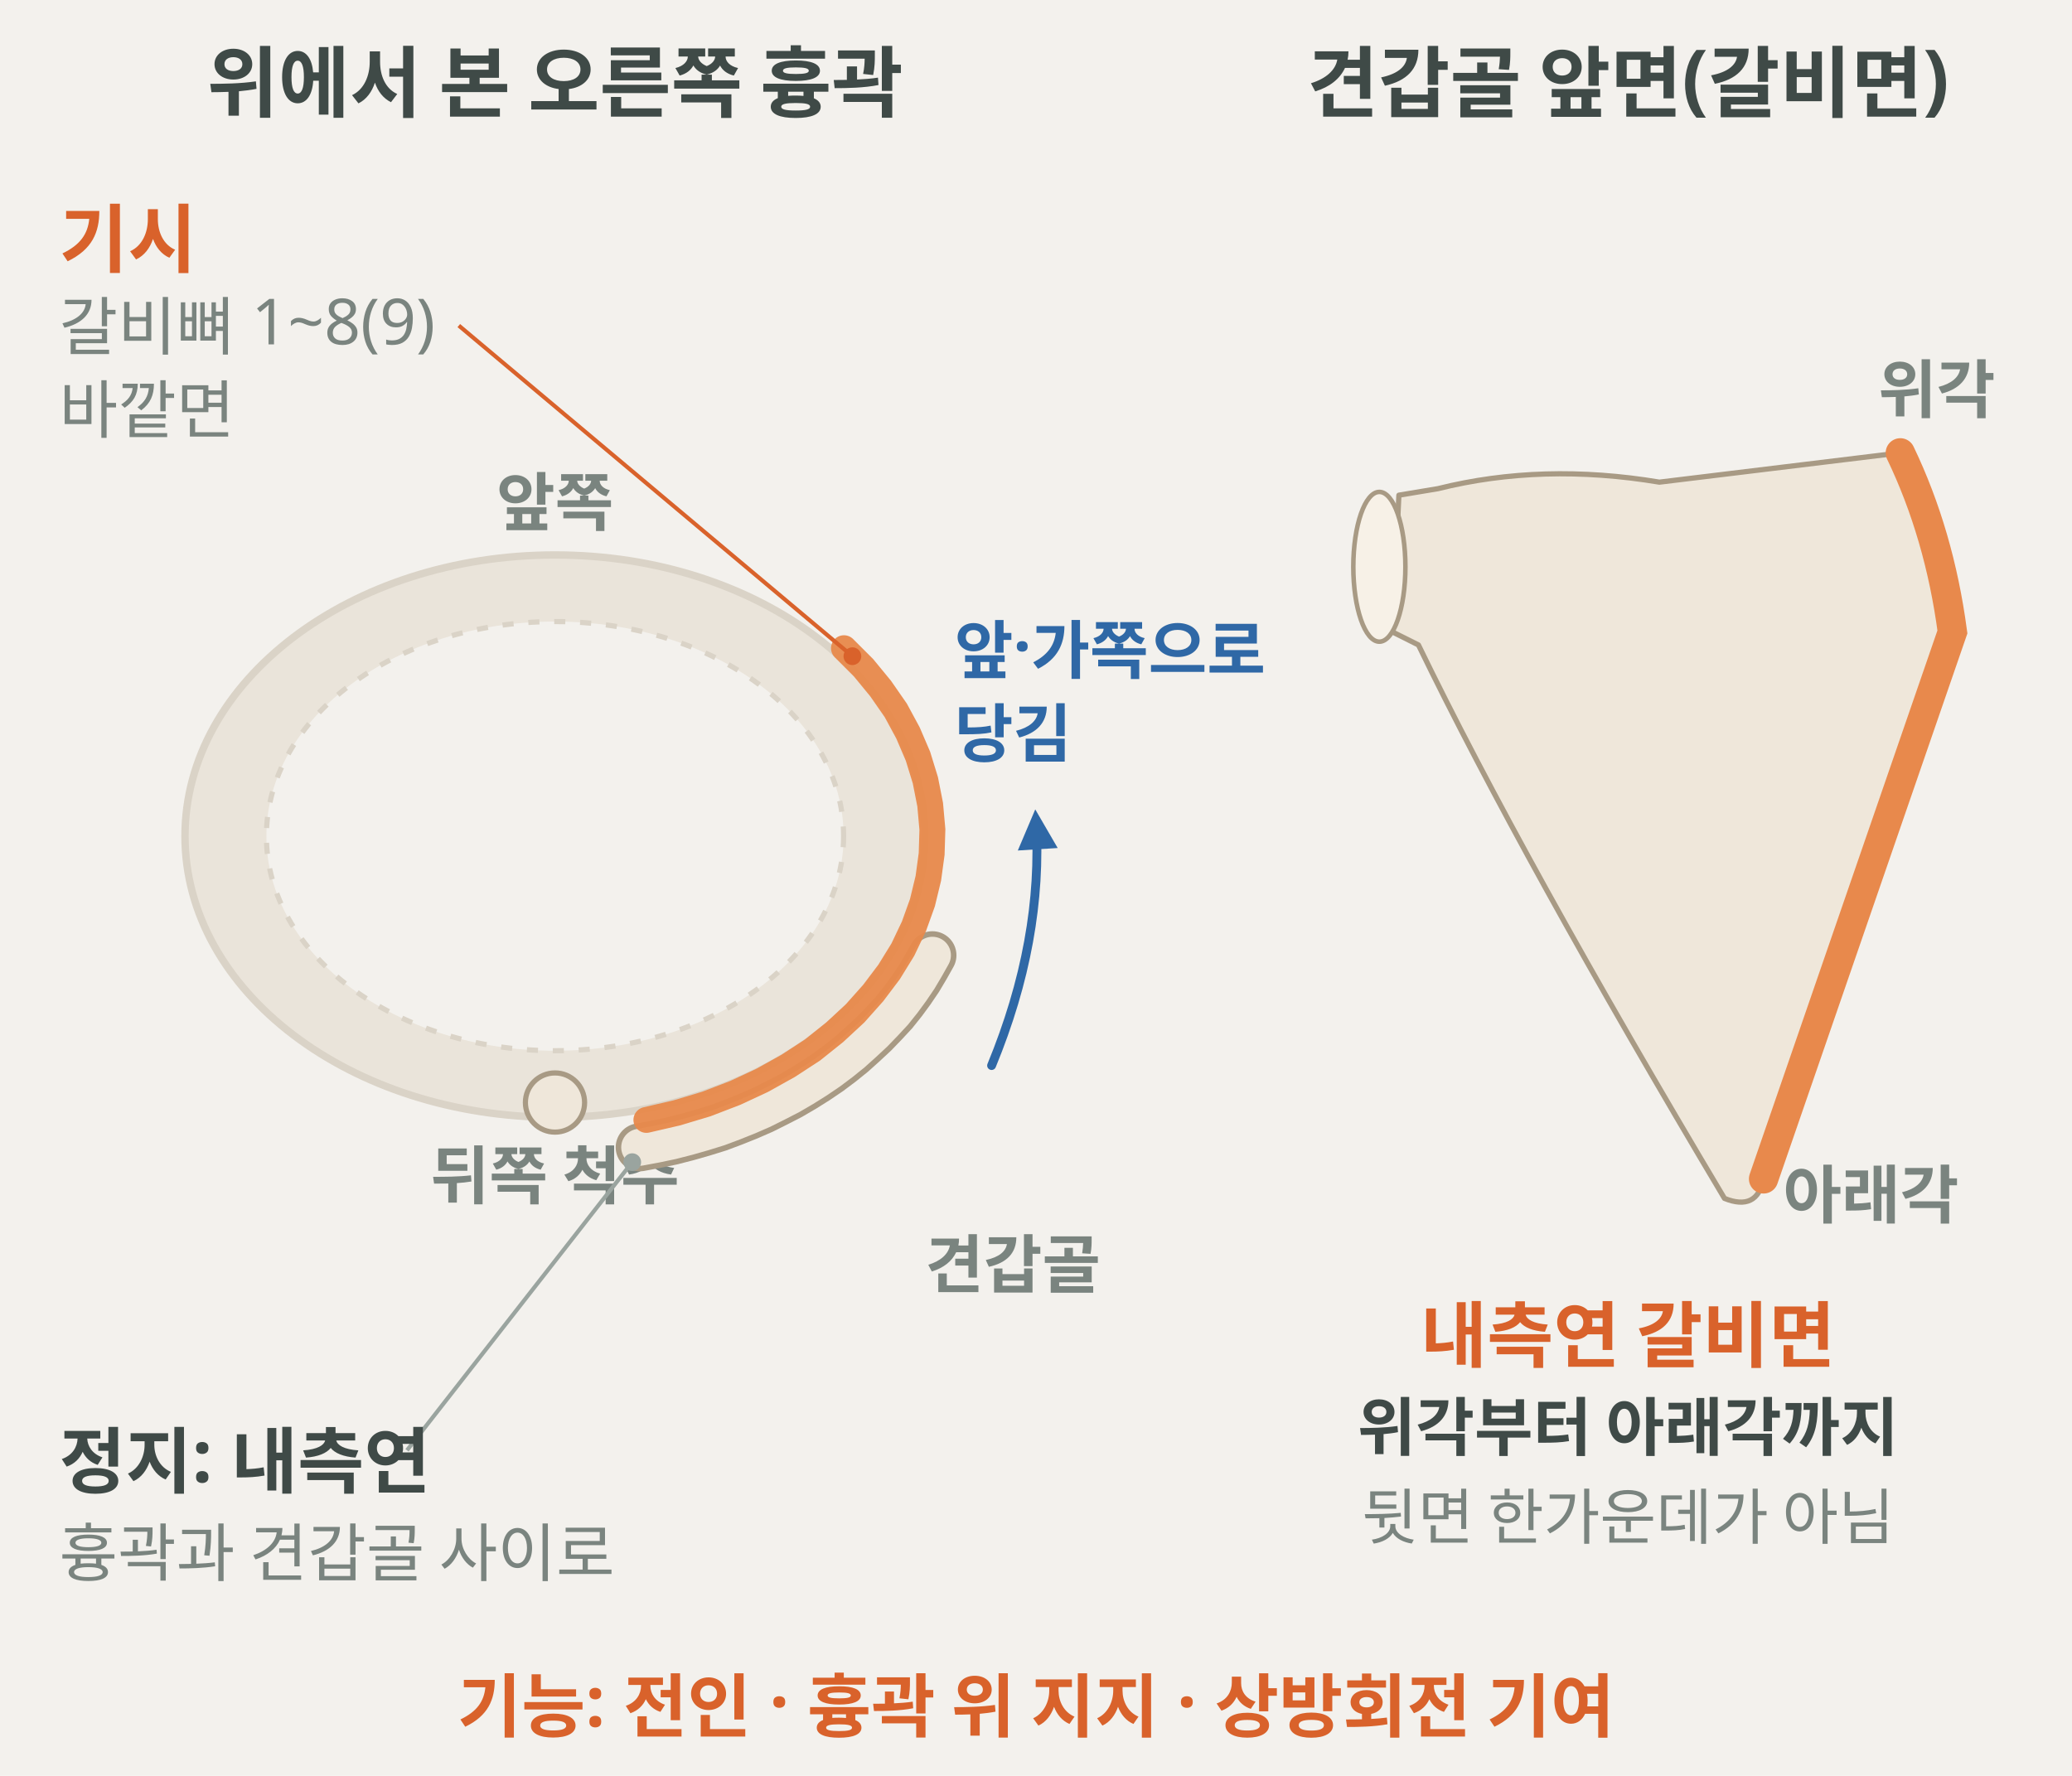
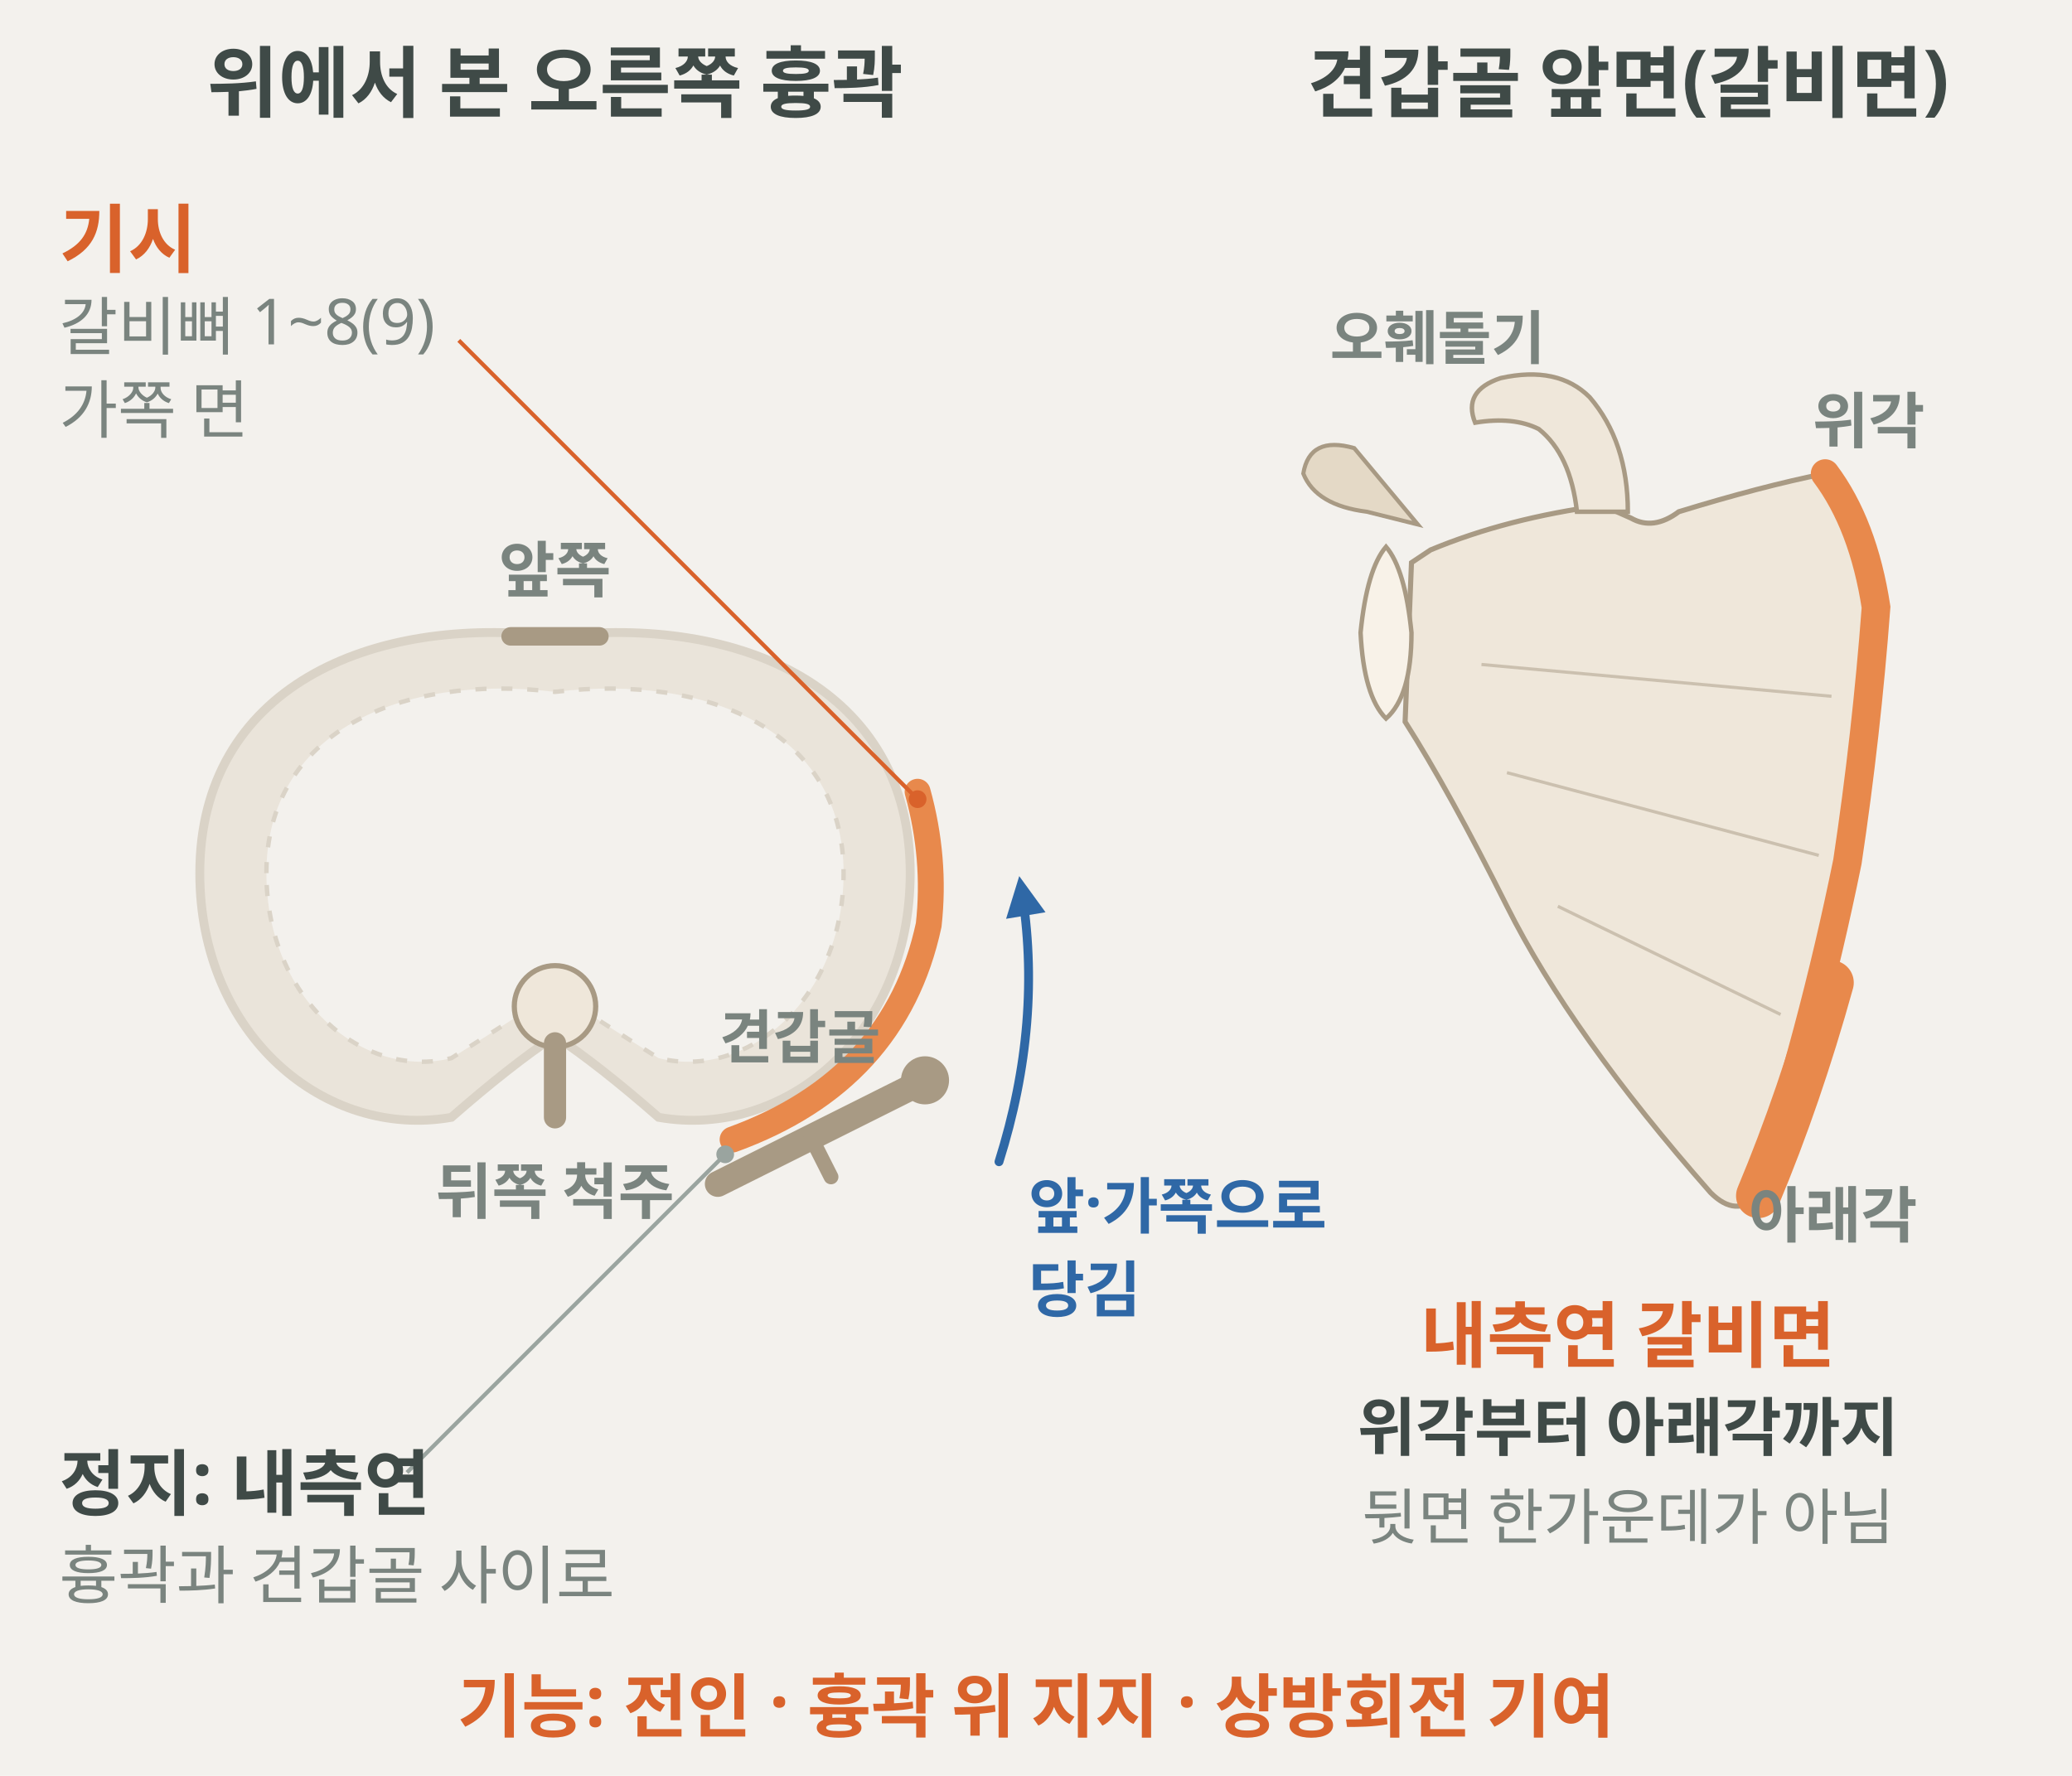
- <svg xmlns="http://www.w3.org/2000/svg" viewBox="0 0 560 480" width="1120" height="960" role="img" aria-label="전거근: 갈비뼈 바깥면에서 견갑골 내측연 갈비면으로" font-family="Pretendard Variable, Pretendard, Apple SD Gothic Neo, Malgun Gothic, Noto Sans KR, sans-serif">
+ <svg xmlns="http://www.w3.org/2000/svg" viewBox="0 0 560 480" width="1120" height="960" role="img" aria-label="전거근: 갈비뼈 가쪽 면에서 견갑골 내측연 갈비면으로" font-family="Pretendard Variable, Pretendard, Apple SD Gothic Neo, Malgun Gothic, Noto Sans KR, sans-serif">
  <defs>
    <marker id="ab" viewBox="0 0 10 10" refX="7" refY="5" markerWidth="4.5" markerHeight="4.5" orient="auto-start-reverse">
      <path d="M0 0 L10 5 L0 10 z" fill="#2F68A6" />
    </marker>
    <marker id="ao" viewBox="0 0 10 10" refX="7" refY="5" markerWidth="4.5" markerHeight="4.5" orient="auto-start-reverse">
      <path d="M0 0 L10 5 L0 10 z" fill="#D9622B" />
    </marker>
    <marker id="at" viewBox="0 0 10 10" refX="7" refY="5" markerWidth="4.5" markerHeight="4.5" orient="auto-start-reverse">
      <path d="M0 0 L10 5 L0 10 z" fill="#3E8B7B" />
    </marker>
  </defs>
  <rect width="560" height="480" fill="#F3F1ED" />
  <text x="150" y="30" font-size="21.0" font-weight="700" fill="#3F4A47" text-anchor="middle">위에서 본 오른쪽 흉곽</text>
-   <ellipse cx="150" cy="226" rx="100" ry="76" fill="#EAE4DA" stroke="#DAD3C7" stroke-width="2" />
-   <ellipse cx="150" cy="226" rx="78" ry="58" fill="#F3F1ED" stroke="#DAD3C7" stroke-width="1.4" stroke-dasharray="3 4" />
-   <circle cx="150" cy="298" r="8" fill="#EFE7DA" stroke="#A89A84" stroke-width="1.4" />
-   <text x="150" y="142" font-size="17.2" font-weight="600" fill="#7A847F" text-anchor="middle">앞쪽</text>
-   <text x="150" y="324" font-size="17.2" font-weight="600" fill="#7A847F" text-anchor="middle">뒤쪽 척주</text>
-   <path d="M252.0 258.2 L250.2 261.4 L248.3 264.6 L246.2 267.7 L244.0 270.7 L241.6 273.7 L239.0 276.5 L236.3 279.3 L233.4 282.0 L230.4 284.7 L227.3 287.2 L224.1 289.6 L220.7 291.9 L217.2 294.1 L213.6 296.2 L209.9 298.1 L206.1 300.0 L202.2 301.7 L198.2 303.3 L194.2 304.8 L190.0 306.1 L185.8 307.3 L181.5 308.4 L177.2 309.3 L172.9 310.1" fill="none" stroke="#A89A84" stroke-width="13" stroke-linecap="round" />
-   <path d="M252.0 258.2 L250.2 261.4 L248.3 264.6 L246.2 267.7 L244.0 270.7 L241.6 273.7 L239.0 276.5 L236.3 279.3 L233.4 282.0 L230.4 284.7 L227.3 287.2 L224.1 289.6 L220.7 291.9 L217.2 294.1 L213.6 296.2 L209.9 298.1 L206.1 300.0 L202.2 301.7 L198.2 303.3 L194.2 304.8 L190.0 306.1 L185.8 307.3 L181.5 308.4 L177.2 309.3 L172.9 310.1" fill="none" stroke="#EFE7DA" stroke-width="10" stroke-linecap="round" />
-   <path d="M228.1 175.2 L233.4 180.5 L238.0 186.1 L242.1 192.0 L245.4 198.1 L248.1 204.4 L250.1 210.9 L251.4 217.5 L252.0 224.2 L251.8 230.8 L250.9 237.4 L249.3 244.0 L247.0 250.4 L244.0 256.7 L240.3 262.7 L236.0 268.4 L231.1 273.9 L225.6 279.0 L219.6 283.8 L213.0 288.1 L206.0 292.0 L198.7 295.4 L190.9 298.4 L182.9 300.8 L174.7 302.7" fill="none" stroke="#E8894C" stroke-width="7" stroke-linecap="round" opacity=".95" />
-   <path d="M268 288 Q282 254 280 222" fill="none" stroke="#2F68A6" stroke-width="2.4" stroke-linecap="round" marker-end="url(#ab)" />
-   <text x="258" y="182.0" font-size="17.2" font-weight="700" fill="#2F68A6" text-anchor="start">앞·가쪽으로</text>
-   <text x="258" y="204.5" font-size="17.2" font-weight="700" fill="#2F68A6" text-anchor="start">당김</text>
-   <line x1="124" y1="88" x2="230.377" y2="177.363" stroke="#D9622B" stroke-width="1.1" />
-   <circle cx="230.377" cy="177.363" r="2.4" fill="#D9622B" />
+   <path d="M54 236 C54 186 100 166 150 172 C200 166 246 186 246 236 C246 280 212 308 178 302 Q162 288 150 280 Q138 288 122 302 C88 308 54 280 54 236 Z" fill="#EAE4DA" stroke="#DAD3C7" stroke-width="2.4" />
+   <path d="M72 236 C72 198 108 182 150 187 C192 182 228 198 228 236 C228 270 202 292 178 286 Q162 276 150 268 Q138 276 122 286 C98 292 72 270 72 236 Z" fill="#F3F1ED" stroke="#DAD3C7" stroke-width="1.2" stroke-dasharray="3 4" />
+   <circle cx="150" cy="272" r="11" fill="#EFE7DA" stroke="#A89A84" stroke-width="1.4" />
+   <path d="M150 282 L150 302" stroke="#A89A84" stroke-width="6" stroke-linecap="round" />
+   <path d="M138 172 L162 172" stroke="#A89A84" stroke-width="5" stroke-linecap="round" />
+   <text x="150" y="160" font-size="16.5" font-weight="600" fill="#7A847F" text-anchor="middle">앞쪽</text>
+   <text x="150" y="328" font-size="16.5" font-weight="600" fill="#7A847F" text-anchor="middle">뒤쪽 척주</text>
+   <path d="M198 308 Q242 292 251 250 Q253 232 248 214" fill="none" stroke="#E8894C" stroke-width="7" stroke-linecap="round" />
+   <path d="M194.0 320.0 L250.0 292.0" stroke="#A89A84" stroke-width="7" stroke-linecap="round" />
+   <path d="M219.2 307.4 L224.6 318.1" stroke="#A89A84" stroke-width="4" stroke-linecap="round" />
+   <circle cx="250.0" cy="292.0" r="6.5" fill="#A89A84" />
+   <path d="M270 314 Q282 276 276 240" fill="none" stroke="#2F68A6" stroke-width="2.4" stroke-linecap="round" marker-end="url(#ab)" />
+   <text x="278" y="332.0" font-size="16.5" font-weight="700" fill="#2F68A6" text-anchor="start">앞·가쪽으로</text>
+   <text x="278" y="354.5" font-size="16.5" font-weight="700" fill="#2F68A6" text-anchor="start">당김</text>
+   <line x1="124" y1="92" x2="248" y2="216" stroke="#D9622B" stroke-width="1.1" />
+   <circle cx="248" cy="216" r="2.4" fill="#D9622B" />
  <text x="16" y="72.0" font-size="20.2" font-weight="700" fill="#D9622B" text-anchor="start">기시</text>
  <text x="16" y="94.5" font-size="17.2" font-weight="500" fill="#7A847F" text-anchor="start">갈비뼈 1~8(9)</text>
-   <text x="16" y="117.0" font-size="17.2" font-weight="500" fill="#7A847F" text-anchor="start">바깥면</text>
-   <line x1="110" y1="392" x2="170.87" y2="314.121" stroke="#9AA49F" stroke-width="1.1" />
-   <circle cx="170.87" cy="314.121" r="2.4" fill="#9AA49F" />
-   <text x="16" y="402.0" font-size="19.5" font-weight="700" fill="#3F4A47" text-anchor="start">정지: 내측연</text>
-   <text x="16" y="426.0" font-size="17.2" font-weight="500" fill="#7A847F" text-anchor="start">흉곽과 견갑골 사이로</text>
-   <text x="250" y="348" font-size="17.2" font-weight="600" fill="#7A847F" text-anchor="start">견갑골</text>
+   <text x="16" y="117.0" font-size="17.2" font-weight="500" fill="#7A847F" text-anchor="start">가쪽 면</text>
+   <line x1="110" y1="398" x2="196" y2="312" stroke="#9AA49F" stroke-width="1.1" />
+   <circle cx="196" cy="312" r="2.4" fill="#9AA49F" />
+   <text x="16" y="408.0" font-size="19.5" font-weight="700" fill="#3F4A47" text-anchor="start">정지: 내측연</text>
+   <text x="16" y="432.0" font-size="17.2" font-weight="500" fill="#7A847F" text-anchor="start">흉곽과 견갑골 사이로</text>
+   <text x="238" y="286" font-size="15.8" font-weight="600" fill="#7A847F" text-anchor="end">견갑골</text>
  <text x="440" y="30" font-size="21.0" font-weight="700" fill="#3F4A47" text-anchor="middle">견갑골 앞면(갈비면)</text>
-   <g transform="translate(452 206) scale(-0.88 0.88)">
-     <g opacity="1.0">
-       <path d="M-70 -95 L4 -86 Q40 -92 72 -84 L84 -82 L86 -40 L78 -36 Q46 30 -16 134 Q-26 138 -28 128 L-86 -40 Q-82 -70 -70 -95 Z" fill="#EFE7DA" stroke="#A89A84" stroke-width="1.6" stroke-linejoin="round" />
-       <ellipse cx="90" cy="-60" rx="8" ry="23" fill="#F7F1E7" stroke="#A89A84" stroke-width="1.4" />
+   <g transform="translate(452 214) scale(-0.86 0.86)">
+     <path d="M100 -108 Q114 -112 116 -100 Q112 -90 96 -88 L80 -84 Z" fill="#E4D9C6" stroke="#A89A84" stroke-width="1.3" />
+     <path d="M-48 -100 Q-28 -96 -2 -88 Q6 -82 13 -86 L22 -90 Q52 -86 76 -76 L82 -72 L84 -22 Q70 0 52 36 Q32 76 -12 126 Q-20 134 -27 127 Q-44 76 -55 22 Q-61 -18 -64 -58 Q-60 -84 -48 -100 Z" fill="#EFE7DA" stroke="#A89A84" stroke-width="1.6" />
+     <path d="M14 -88 Q14 -110 26 -124 Q36 -134 54 -130 Q66 -126 62 -116 Q50 -118 42 -114 Q32 -106 30 -88 Z" fill="#EFE7DA" stroke="#A89A84" stroke-width="1.4" />
+     <path d="M90 -77 Q96 -70 98 -50 Q97 -30 90 -23 Q82 -30 82 -50 Q84 -70 90 -77 Z" fill="#F8F2E8" stroke="#A89A84" stroke-width="1.4" />
+     <g stroke="#A89A84" stroke-width="1" opacity=".5" fill="none">
+       <path d="M-50 -30 L60 -40" />
+       <path d="M-46 20 L52 -6" />
+       <path d="M-34 70 L36 36" />
    </g>
-     <path d="M-70 -95 Q-82 -70 -86 -40 L-28 128" fill="none" stroke="#E8894C" stroke-width="9" stroke-linecap="round" />
+     <path d="M-48 -100 Q-60 -84 -64 -58 Q-61 -18 -55 22 Q-44 76 -27 127" fill="none" stroke="#E8894C" stroke-width="9" stroke-linecap="round" />
+     <path d="M-50 60 Q-40 96 -27 127" fill="none" stroke="#E8894C" stroke-width="14" stroke-linecap="round" />
  </g>
-   <text x="507.6" y="111.52" font-size="17.2" font-weight="600" fill="#7A847F" text-anchor="start">위각</text>
-   <text x="481.92" y="329.2" font-size="17.2" font-weight="600" fill="#7A847F" text-anchor="start">아래각</text>
+   <text x="489.84" y="119.72" font-size="16.5" font-weight="600" fill="#7A847F" text-anchor="start">위각</text>
+   <text x="472.64" y="334.4" font-size="16.5" font-weight="600" fill="#7A847F" text-anchor="start">아래각</text>
+   <text x="417.6" y="97.04" font-size="15.8" font-weight="600" fill="#7A847F" text-anchor="end">오훼돌기</text>
  <text x="440" y="368.0" font-size="19.5" font-weight="700" fill="#D9622B" text-anchor="middle">내측연 갈비면</text>
  <text x="440" y="392.0" font-size="17.2" font-weight="600" fill="#3F4A47" text-anchor="middle">위각부터 아래각까지</text>
  <text x="440" y="416.0" font-size="16.5" font-weight="500" fill="#7A847F" text-anchor="middle">뒷면 한가운데가 아님</text>
  <text x="280" y="468" font-size="18.8" font-weight="700" fill="#D9622B" text-anchor="middle">기능: 전인 · 흉곽 위 지지 · 상방회전 기여</text>
</svg>
